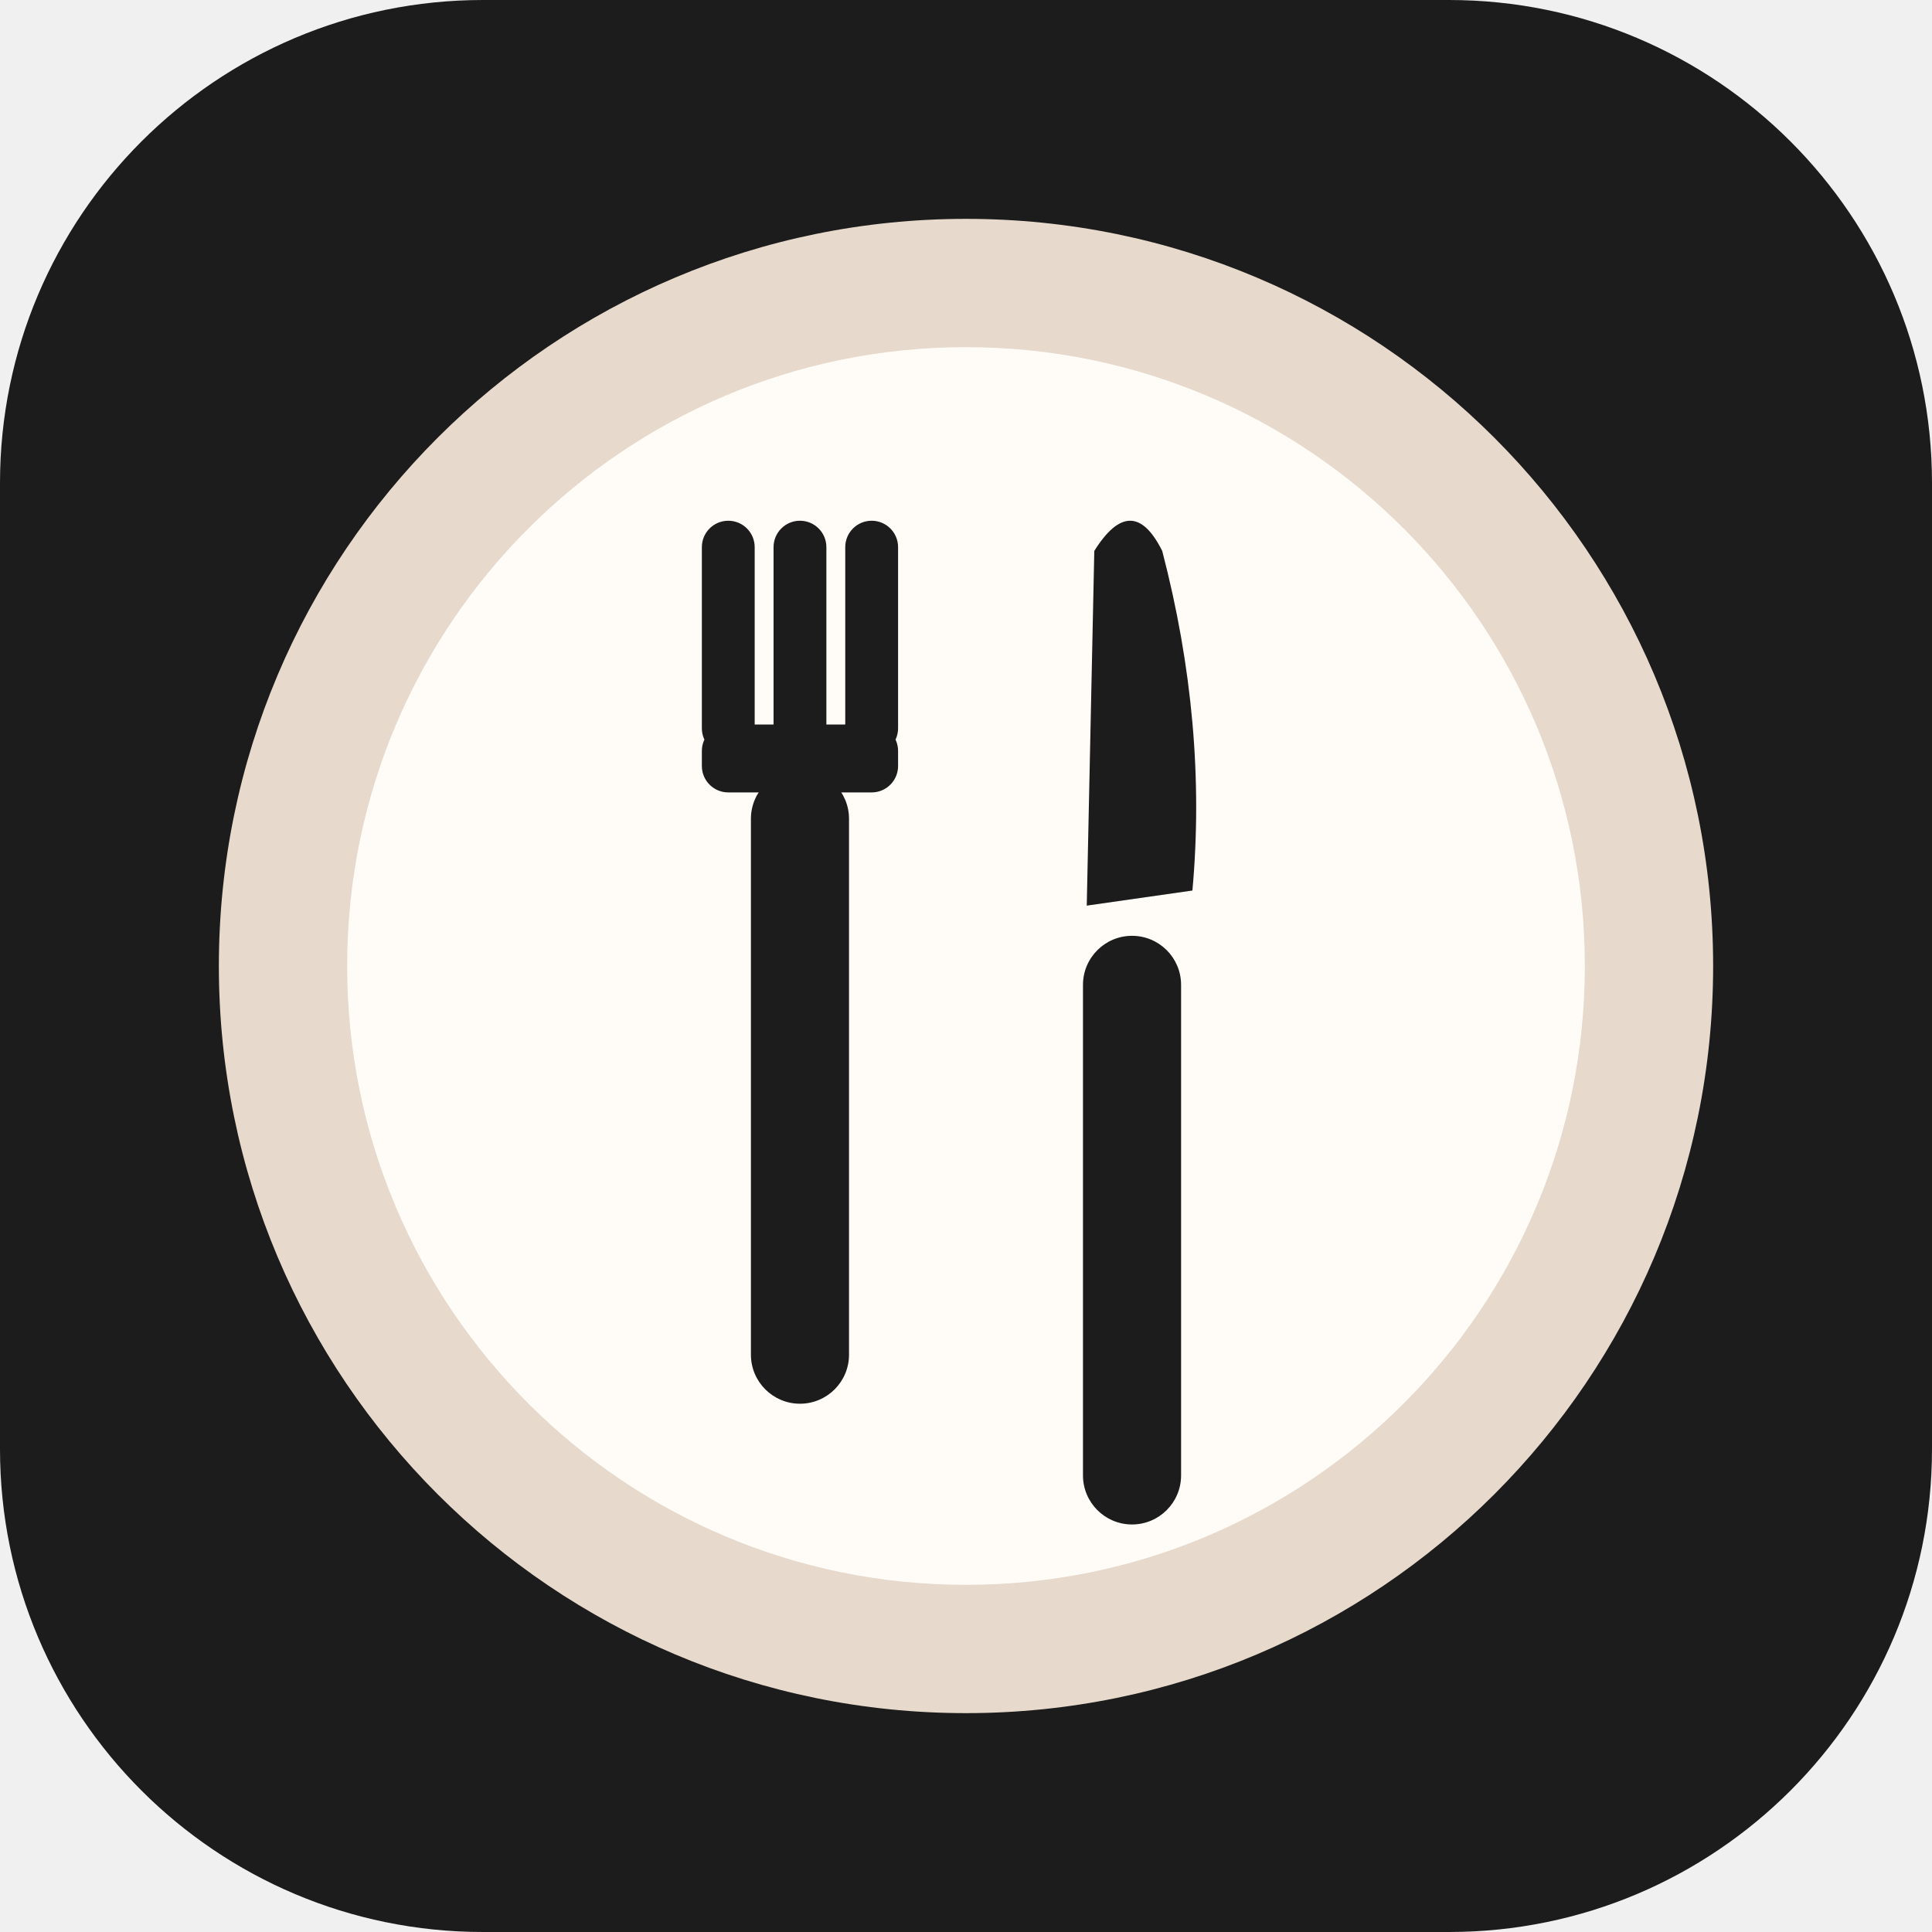
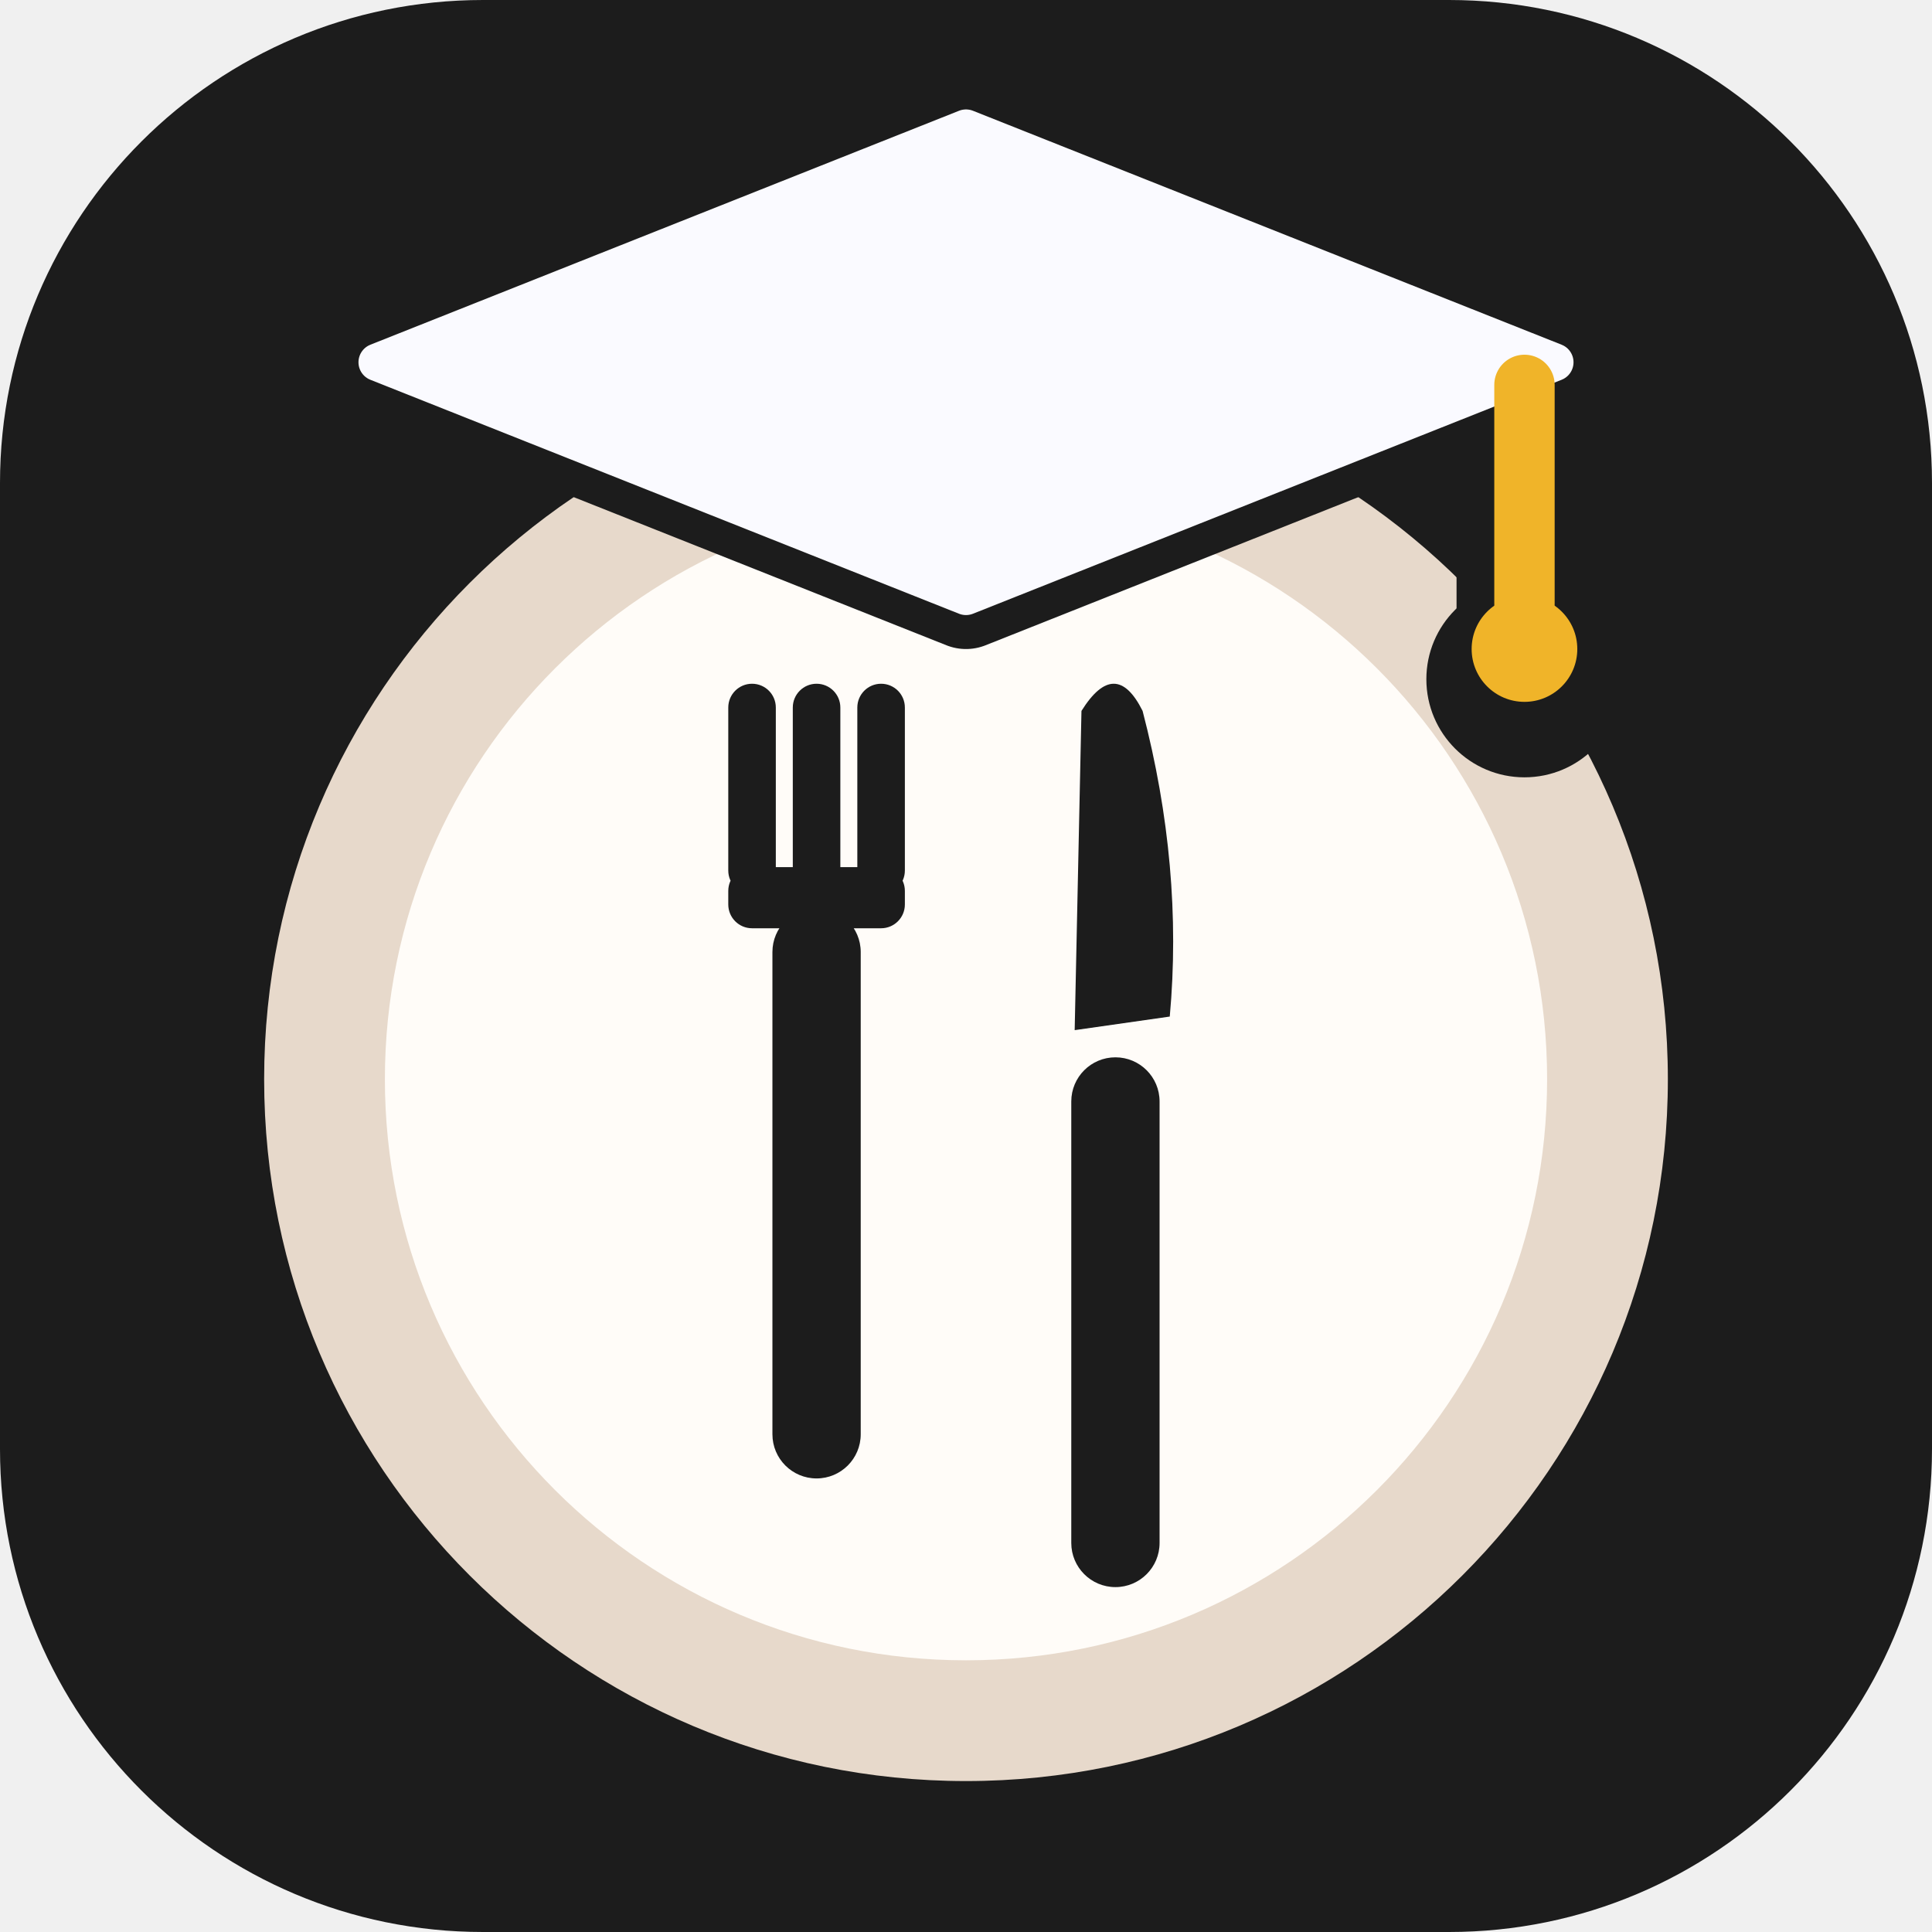
<svg xmlns="http://www.w3.org/2000/svg" viewBox="0 0 512 512" role="img" aria-label="MealScholar">
  <rect width="512" height="512" rx="128" fill="#1C1C1C" />
-   <circle cx="256" cy="256" r="198" fill="#E7D9CB" />
-   <circle cx="256" cy="256" r="164" fill="#FFFCF8" />
-   <g transform="translate(256 270)">
+   <mask id="ms-gap" maskUnits="userSpaceOnUse" x="0" y="0" width="512" height="512">
+     <path d="M0 0h512v512H0z" fill="#fff" />
+     <polygon points="256,34 412,96 256,158 100,96" stroke="#000" stroke-width="28" stroke-linejoin="round" />
+     <path d="M404 104v64" stroke="#000" stroke-width="36" stroke-linecap="round" />
+     <circle cx="404" cy="180" r="26" />
+   </mask>
+   <g mask="url(#ms-gap)">
+     <circle cx="256" cy="286" r="186" fill="#E7D9CB" />
+     <circle cx="256" cy="286" r="154" fill="#FFFCF8" />
+   </g>
+   <g transform="translate(256 300) scale(0.9)">
    <g fill="#1C1C1C">
      <g transform="translate(-44 0)">
        <path d="M-19 -132H-19A7 7 0 0 1 -12 -125V-77A7 7 0 0 1 -19 -70H-19A7 7 0 0 1 -26 -77V-125A7 7 0 0 1 -19 -132ZM0 -132H0A7 7 0 0 1 7 -125V-77A7 7 0 0 1 0 -70H0A7 7 0 0 1 -7 -77V-125A7 7 0 0 1 0 -132ZM19 -132H19A7 7 0 0 1 26 -125V-77A7 7 0 0 1 19 -70H19A7 7 0 0 1 12 -77V-125A7 7 0 0 1 19 -132ZM-19 -78H19A7 7 0 0 1 26 -71V-67A7 7 0 0 1 19 -60H-19A7 7 0 0 1 -26 -67V-71A7 7 0 0 1 -19 -78ZM0 -66H0A13 13 0 0 1 13 -53V89A13 13 0 0 1 0 102H0A13 13 0 0 1 -13 89V-53A13 13 0 0 1 0 -66Z" />
      </g>
      <g transform="translate(44 0)">
        <path d="M-10 -124L-12 -30L16 -34Q20 -78 8 -124Q0 -140 -10 -124ZM0 -22H0A13 13 0 0 1 13 -9V121A13 13 0 0 1 0 134H0A13 13 0 0 1 -13 121V-9A13 13 0 0 1 0 -22Z" />
      </g>
    </g>
  </g>
+   <polygon points="256,34 412,96 256,158 100,96" fill="#FAFAFF" stroke="#FAFAFF" stroke-width="10" stroke-linejoin="round" />
+   <path d="M404 102v58" stroke="#F0B429" stroke-width="16" stroke-linecap="round" />
+   <circle cx="404" cy="172" r="14" fill="#F0B429" />
</svg>
